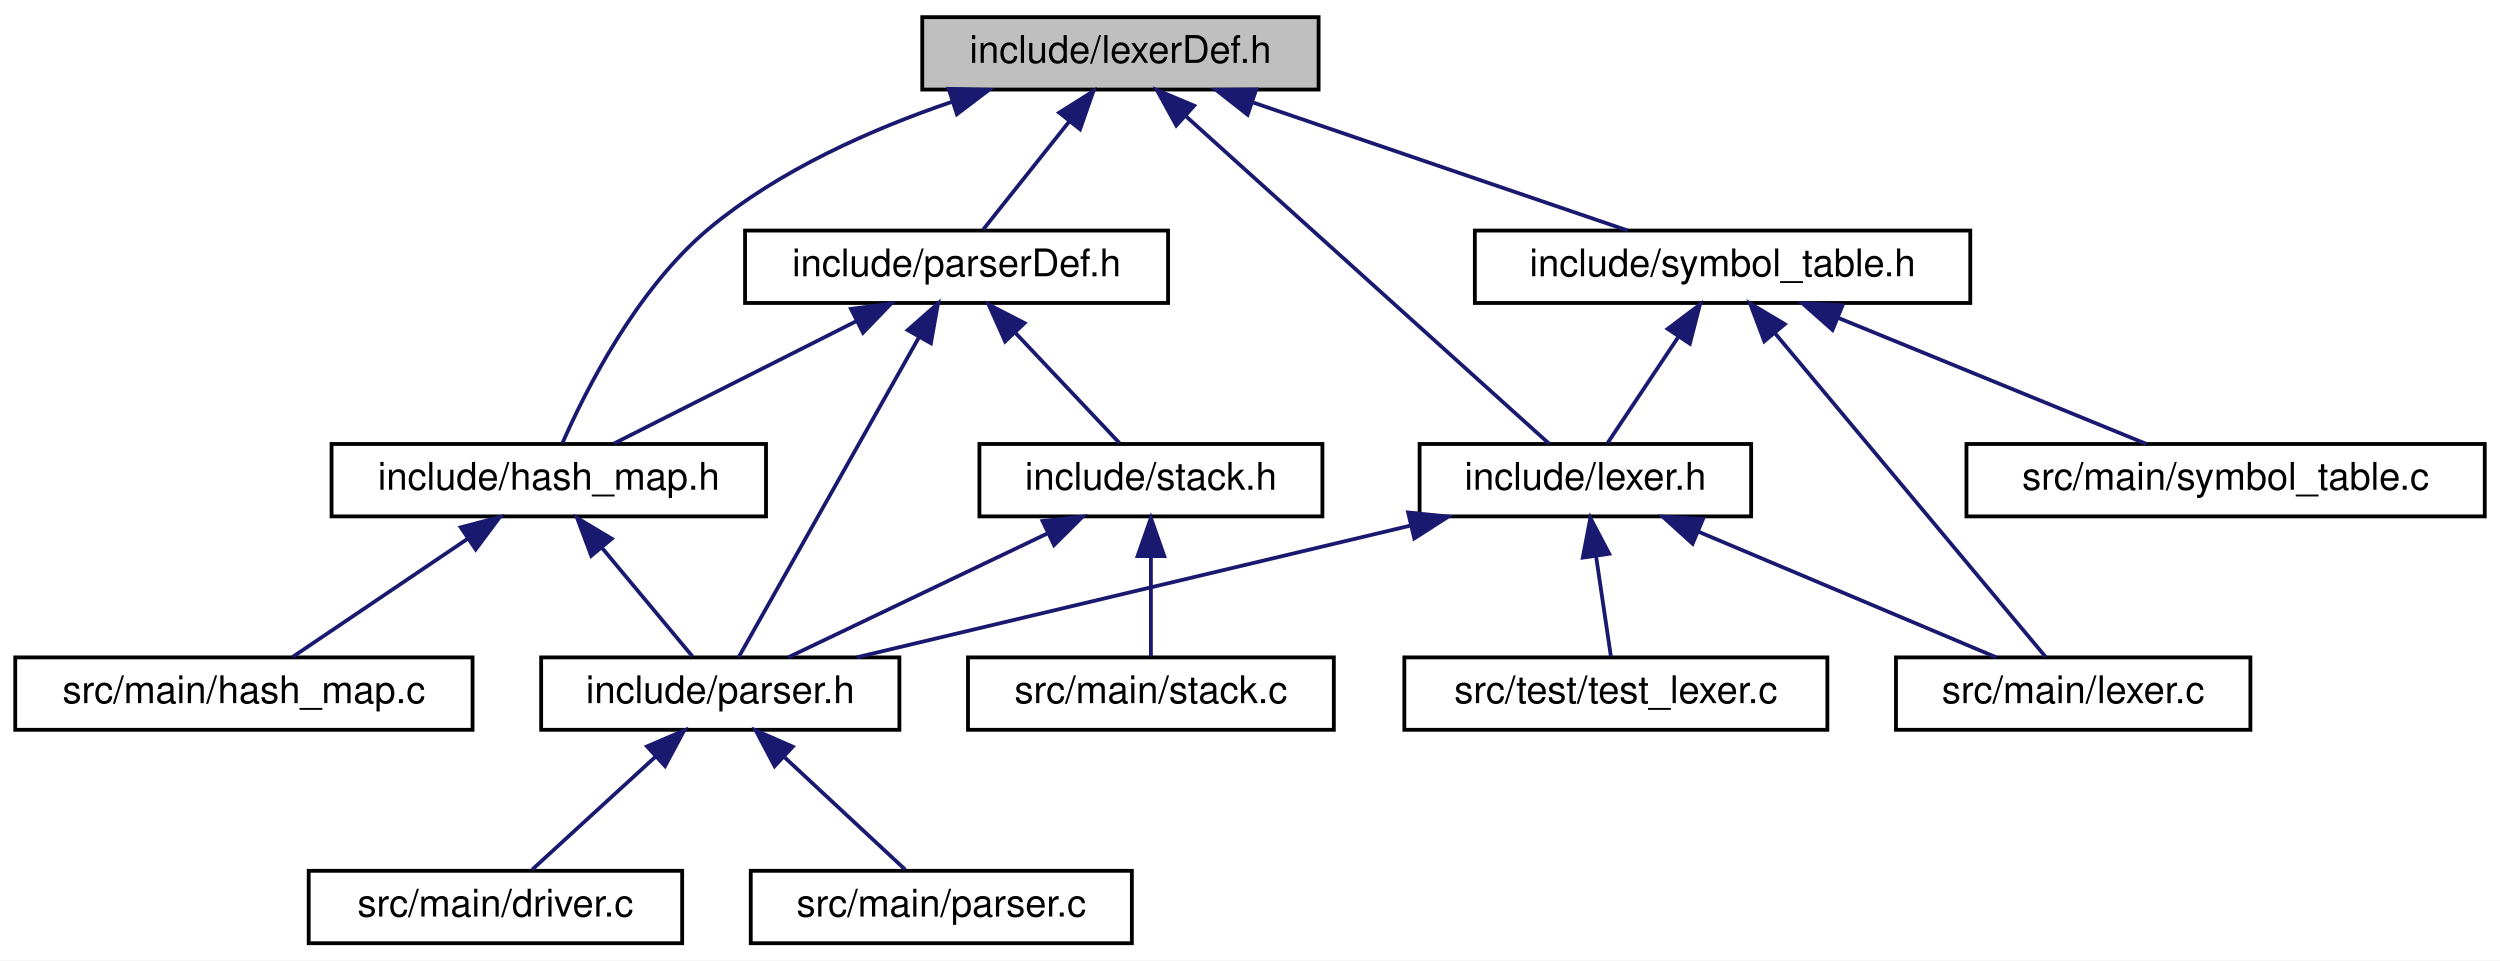
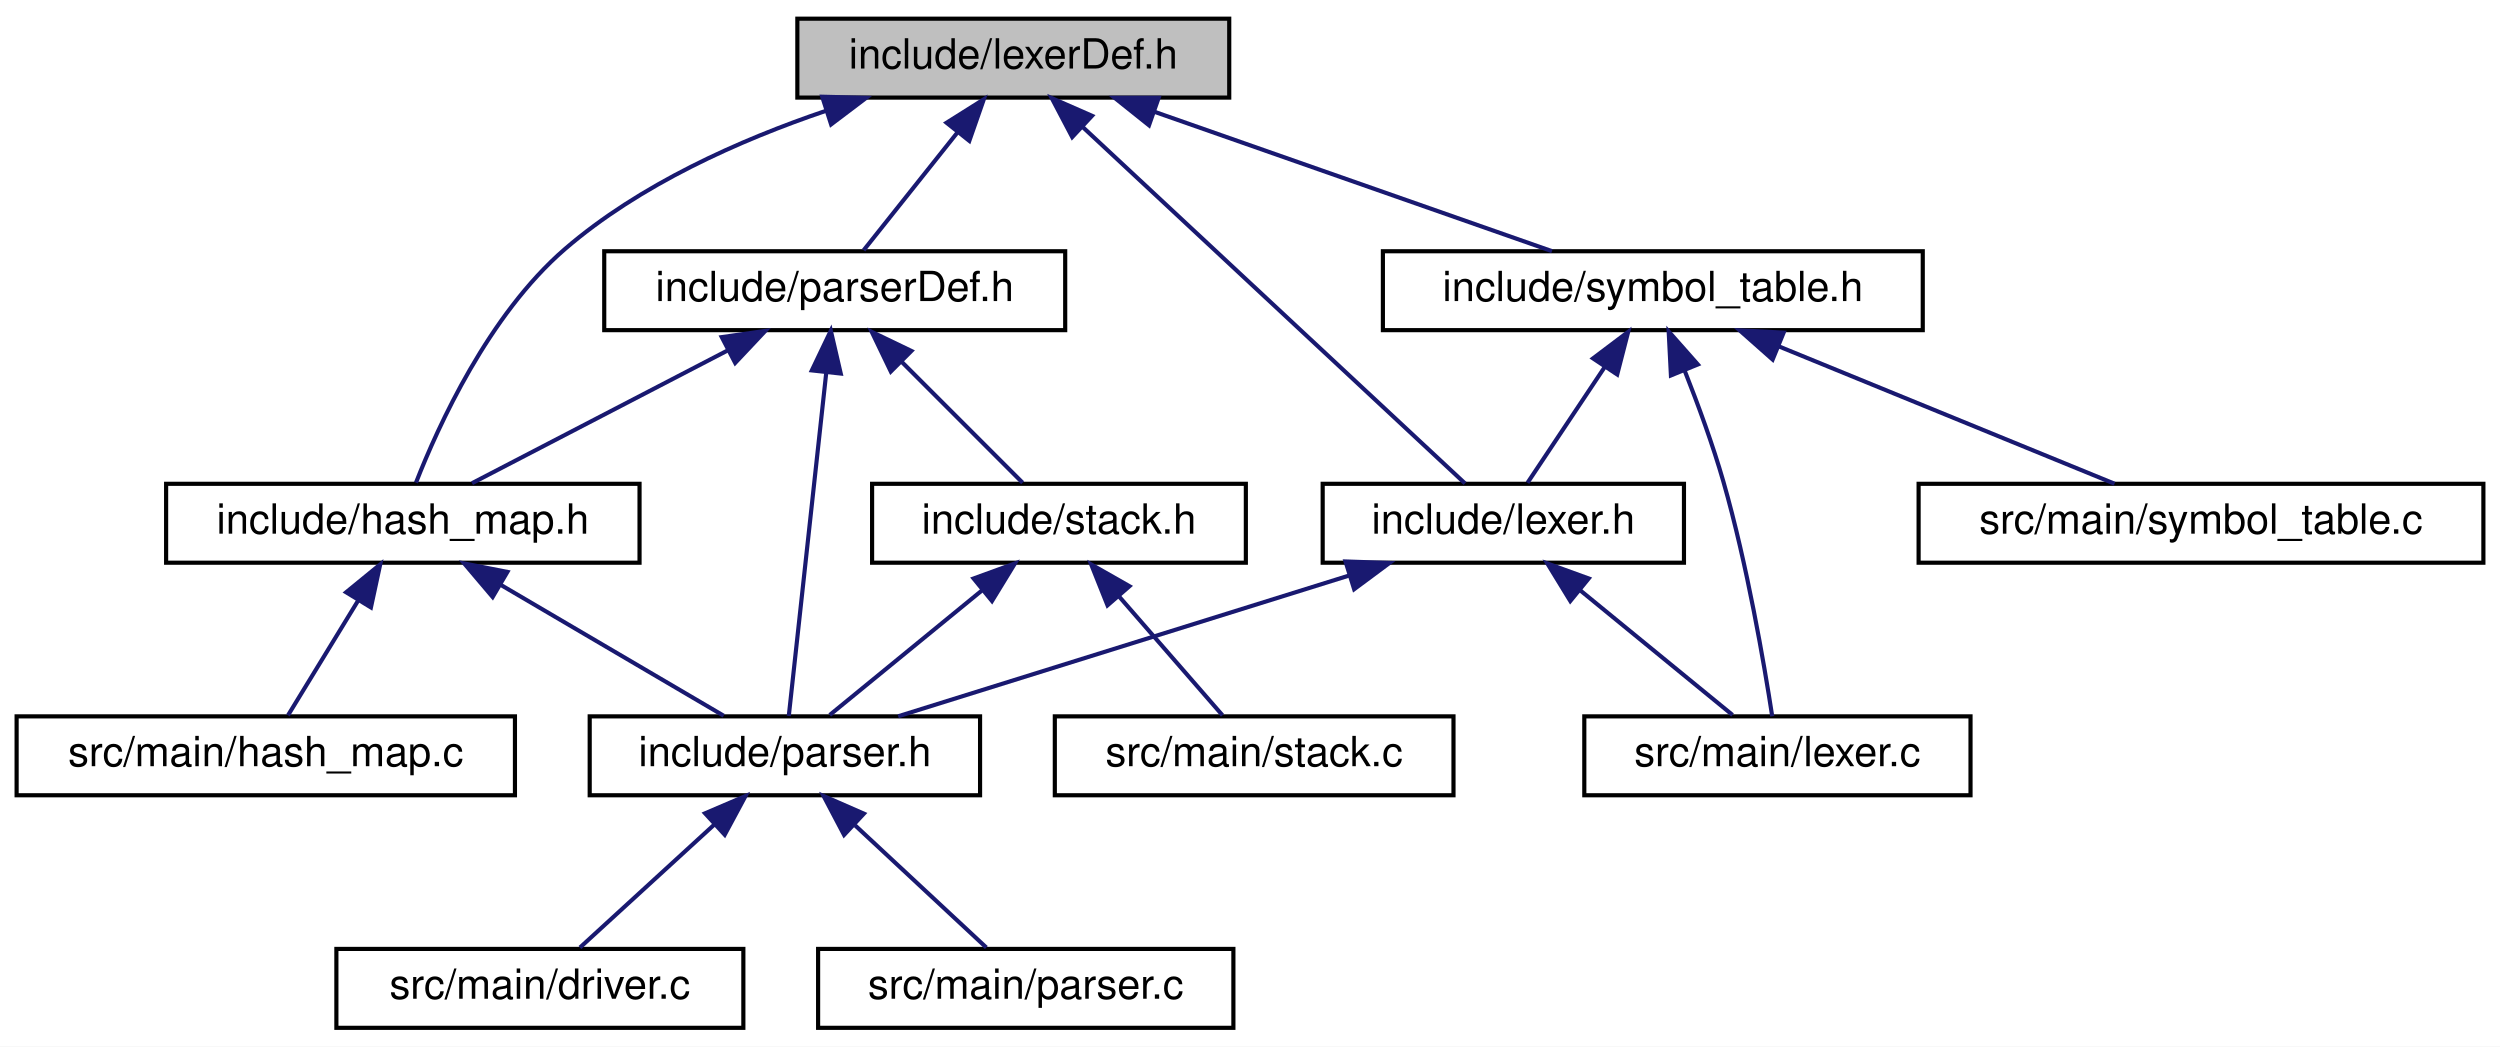
- <svg xmlns="http://www.w3.org/2000/svg" xmlns:xlink="http://www.w3.org/1999/xlink" width="656pt" height="252pt" viewBox="0.00 0.00 656.00 252.00">
+ <svg xmlns="http://www.w3.org/2000/svg" xmlns:xlink="http://www.w3.org/1999/xlink" width="602pt" height="252pt" viewBox="0.00 0.00 602.00 252.00">
  <g id="graph0" class="graph" transform="scale(1 1) rotate(0) translate(4 248)">
-     <polygon fill="white" stroke="transparent" points="-4,4 -4,-248 652,-248 652,4 -4,4" />
+     <polygon fill="white" stroke="transparent" points="-4,4 -4,-248 598,-248 598,4 -4,4" />
    <g id="node1" class="node">
      <g id="a_node1">
        <a xlink:title=" ">
-           <polygon fill="#bfbfbf" stroke="black" points="238,-224.5 238,-243.5 342,-243.5 342,-224.5 238,-224.5" />
-           <text text-anchor="middle" x="290" y="-231.5" font-family="Helvetica,sans-Serif" font-size="10.00">include/lexerDef.h</text>
+           <polygon fill="#bfbfbf" stroke="black" points="188,-224.5 188,-243.5 292,-243.5 292,-224.5 188,-224.5" />
+           <text text-anchor="middle" x="240" y="-231.5" font-family="Helvetica,sans-Serif" font-size="10.00">include/lexerDef.h</text>
        </a>
      </g>
    </g>
    <g id="node2" class="node">
      <g id="a_node2">
        <a xlink:href="hash__map_8h.html" target="_top" xlink:title=" ">
-           <polygon fill="white" stroke="black" points="83,-112.5 83,-131.5 197,-131.5 197,-112.5 83,-112.5" />
-           <text text-anchor="middle" x="140" y="-119.5" font-family="Helvetica,sans-Serif" font-size="10.00">include/hash_map.h</text>
+           <polygon fill="white" stroke="black" points="36,-112.5 36,-131.5 150,-131.5 150,-112.5 36,-112.5" />
+           <text text-anchor="middle" x="93" y="-119.5" font-family="Helvetica,sans-Serif" font-size="10.00">include/hash_map.h</text>
        </a>
      </g>
    </g>
    <g id="edge1" class="edge">
-       <path fill="none" stroke="midnightblue" d="M245.86,-221.31C224.89,-214.18 200.44,-203.4 182,-188 163.03,-172.15 149.63,-145.51 143.6,-131.77" />
-       <polygon fill="midnightblue" stroke="midnightblue" points="244.94,-224.69 255.53,-224.43 247.09,-218.03 244.94,-224.69" />
+       <path fill="none" stroke="midnightblue" d="M194.95,-221.34C174.08,-214.27 149.98,-203.53 132,-188 113.68,-172.17 101.55,-145.52 96.17,-131.78" />
+       <polygon fill="midnightblue" stroke="midnightblue" points="193.99,-224.71 204.58,-224.44 196.13,-218.05 193.99,-224.71" />
    </g>
    <g id="node7" class="node">
      <g id="a_node7">
        <a xlink:href="lexer_8h.html" target="_top" xlink:title=" ">
-           <polygon fill="white" stroke="black" points="368.5,-112.5 368.5,-131.5 455.5,-131.5 455.5,-112.5 368.5,-112.5" />
-           <text text-anchor="middle" x="412" y="-119.5" font-family="Helvetica,sans-Serif" font-size="10.00">include/lexer.h</text>
+           <polygon fill="white" stroke="black" points="314.5,-112.5 314.5,-131.5 401.5,-131.5 401.5,-112.5 314.5,-112.5" />
+           <text text-anchor="middle" x="358" y="-119.5" font-family="Helvetica,sans-Serif" font-size="10.00">include/lexer.h</text>
        </a>
      </g>
    </g>
    <g id="edge6" class="edge">
-       <path fill="none" stroke="midnightblue" d="M307.18,-217.51C333.25,-194.01 381.93,-150.11 402.47,-131.59" />
-       <polygon fill="midnightblue" stroke="midnightblue" points="304.66,-215.07 299.57,-224.37 309.34,-220.27 304.66,-215.07" />
+       <path fill="none" stroke="midnightblue" d="M256.61,-217.51C281.83,-194.01 328.92,-150.11 348.78,-131.59" />
+       <polygon fill="midnightblue" stroke="midnightblue" points="254.19,-214.99 249.26,-224.37 258.96,-220.11 254.19,-214.99" />
    </g>
-     <g id="node10" class="node">
-       <g id="a_node10">
+     <g id="node9" class="node">
+       <g id="a_node9">
        <a xlink:href="parserDef_8h.html" target="_top" xlink:title=" ">
-           <polygon fill="white" stroke="black" points="191.5,-168.5 191.5,-187.5 302.5,-187.5 302.5,-168.5 191.5,-168.5" />
-           <text text-anchor="middle" x="247" y="-175.5" font-family="Helvetica,sans-Serif" font-size="10.00">include/parserDef.h</text>
+           <polygon fill="white" stroke="black" points="141.5,-168.5 141.5,-187.5 252.5,-187.5 252.5,-168.5 141.5,-168.5" />
+           <text text-anchor="middle" x="197" y="-175.5" font-family="Helvetica,sans-Serif" font-size="10.00">include/parserDef.h</text>
        </a>
      </g>
    </g>
-     <g id="edge10" class="edge">
-       <path fill="none" stroke="midnightblue" d="M276.58,-216.14C269.09,-206.74 260.06,-195.4 253.97,-187.75" />
-       <polygon fill="midnightblue" stroke="midnightblue" points="273.93,-218.44 282.9,-224.08 279.41,-214.08 273.93,-218.44" />
+     <g id="edge9" class="edge">
+       <path fill="none" stroke="midnightblue" d="M226.58,-216.14C219.09,-206.74 210.06,-195.4 203.97,-187.75" />
+       <polygon fill="midnightblue" stroke="midnightblue" points="223.93,-218.44 232.9,-224.08 229.41,-214.08 223.93,-218.44" />
    </g>
-     <g id="node13" class="node">
-       <g id="a_node13">
+     <g id="node12" class="node">
+       <g id="a_node12">
        <a xlink:href="symbol__table_8h.html" target="_top" xlink:title=" ">
-           <polygon fill="white" stroke="black" points="383,-168.5 383,-187.5 513,-187.5 513,-168.5 383,-168.5" />
-           <text text-anchor="middle" x="448" y="-175.5" font-family="Helvetica,sans-Serif" font-size="10.00">include/symbol_table.h</text>
+           <polygon fill="white" stroke="black" points="329,-168.5 329,-187.5 459,-187.5 459,-168.5 329,-168.5" />
+           <text text-anchor="middle" x="394" y="-175.5" font-family="Helvetica,sans-Serif" font-size="10.00">include/symbol_table.h</text>
        </a>
      </g>
    </g>
-     <g id="edge16" class="edge">
-       <path fill="none" stroke="midnightblue" d="M324.61,-221.17C354.36,-211 396.55,-196.59 423.08,-187.52" />
-       <polygon fill="midnightblue" stroke="midnightblue" points="323.37,-217.9 315.04,-224.44 325.63,-224.52 323.37,-217.9" />
+     <g id="edge15" class="edge">
+       <path fill="none" stroke="midnightblue" d="M274.11,-221.04C303.09,-210.88 343.96,-196.55 369.71,-187.52" />
+       <polygon fill="midnightblue" stroke="midnightblue" points="272.68,-217.83 264.4,-224.44 275,-224.44 272.68,-217.83" />
    </g>
    <g id="node3" class="node">
      <g id="a_node3">
+         <a xlink:href="hash__map_8c.html" target="_top" xlink:title=" ">
+           <polygon fill="white" stroke="black" points="0,-56.5 0,-75.5 120,-75.5 120,-56.5 0,-56.5" />
+           <text text-anchor="middle" x="60" y="-63.5" font-family="Helvetica,sans-Serif" font-size="10.00">src/main/hash_map.c</text>
+         </a>
+       </g>
+     </g>
+     <g id="edge2" class="edge">
+       <path fill="none" stroke="midnightblue" d="M82.17,-103.27C76.53,-94.05 69.88,-83.17 65.35,-75.75" />
+       <polygon fill="midnightblue" stroke="midnightblue" points="79.35,-105.38 87.55,-112.08 85.32,-101.73 79.35,-105.38" />
+     </g>
+     <g id="node4" class="node">
+       <g id="a_node4">
        <a xlink:href="parser_8h.html" target="_top" xlink:title=" ">
          <polygon fill="white" stroke="black" points="138,-56.5 138,-75.5 232,-75.5 232,-56.5 138,-56.5" />
          <text text-anchor="middle" x="185" y="-63.5" font-family="Helvetica,sans-Serif" font-size="10.00">include/parser.h</text>
        </a>
      </g>
    </g>
-     <g id="edge2" class="edge">
-       <path fill="none" stroke="midnightblue" d="M154.05,-104.14C161.89,-94.74 171.33,-83.4 177.71,-75.75" />
-       <polygon fill="midnightblue" stroke="midnightblue" points="151.14,-102.16 147.43,-112.08 156.52,-106.64 151.14,-102.16" />
+     <g id="edge3" class="edge">
+       <path fill="none" stroke="midnightblue" d="M116.55,-107.18C133.48,-97.24 155.78,-84.15 170.26,-75.65" />
+       <polygon fill="midnightblue" stroke="midnightblue" points="114.63,-104.24 107.78,-112.32 118.18,-110.28 114.63,-104.24" />
    </g>
-     <g id="node6" class="node">
-       <g id="a_node6">
-         <a xlink:href="hash__map_8c.html" target="_top" xlink:title=" ">
-           <polygon fill="white" stroke="black" points="0,-56.5 0,-75.5 120,-75.5 120,-56.5 0,-56.5" />
-           <text text-anchor="middle" x="60" y="-63.5" font-family="Helvetica,sans-Serif" font-size="10.00">src/main/hash_map.c</text>
-         </a>
-       </g>
-     </g>
-     <g id="edge5" class="edge">
-       <path fill="none" stroke="midnightblue" d="M118.7,-106.62C104.08,-96.76 85.17,-83.99 72.82,-75.65" />
-       <polygon fill="midnightblue" stroke="midnightblue" points="116.9,-109.63 127.15,-112.32 120.82,-103.83 116.9,-109.63" />
-     </g>
-     <g id="node4" class="node">
-       <g id="a_node4">
+     <g id="node5" class="node">
+       <g id="a_node5">
        <a xlink:href="driver_8c.html" target="_top" xlink:title=" ">
          <polygon fill="white" stroke="black" points="77,-0.5 77,-19.5 175,-19.5 175,-0.5 77,-0.5" />
          <text text-anchor="middle" x="126" y="-7.5" font-family="Helvetica,sans-Serif" font-size="10.00">src/main/driver.c</text>
        </a>
      </g>
    </g>
-     <g id="edge3" class="edge">
+     <g id="edge4" class="edge">
      <path fill="none" stroke="midnightblue" d="M168.11,-49.54C157.59,-39.91 144.43,-27.87 135.65,-19.83" />
      <polygon fill="midnightblue" stroke="midnightblue" points="165.78,-52.15 175.52,-56.32 170.51,-46.99 165.78,-52.15" />
    </g>
-     <g id="node5" class="node">
-       <g id="a_node5">
+     <g id="node6" class="node">
+       <g id="a_node6">
        <a xlink:href="parser_8c.html" target="_top" xlink:title=" ">
          <polygon fill="white" stroke="black" points="193,-0.5 193,-19.5 293,-19.5 293,-0.5 193,-0.5" />
          <text text-anchor="middle" x="243" y="-7.5" font-family="Helvetica,sans-Serif" font-size="10.00">src/main/parser.c</text>
        </a>
      </g>
    </g>
-     <g id="edge4" class="edge">
+     <g id="edge5" class="edge">
      <path fill="none" stroke="midnightblue" d="M201.91,-49.25C212.2,-39.67 224.97,-27.79 233.51,-19.83" />
      <polygon fill="midnightblue" stroke="midnightblue" points="199.25,-46.95 194.32,-56.32 204.02,-52.07 199.25,-46.95" />
    </g>
-     <g id="edge7" class="edge">
-       <path fill="none" stroke="midnightblue" d="M366.13,-110.09C323.25,-99.89 260.08,-84.86 220.8,-75.52" />
-       <polygon fill="midnightblue" stroke="midnightblue" points="365.49,-113.53 376.03,-112.44 367.11,-106.72 365.49,-113.53" />
+     <g id="edge8" class="edge">
+       <path fill="none" stroke="midnightblue" d="M320.95,-109.44C288.34,-99.26 241.59,-84.66 212.28,-75.52" />
+       <polygon fill="midnightblue" stroke="midnightblue" points="320,-112.8 330.59,-112.44 322.08,-106.12 320,-112.8" />
    </g>
    <g id="node8" class="node">
      <g id="a_node8">
        <a xlink:href="lexer_8c.html" target="_top" xlink:title=" ">
-           <polygon fill="white" stroke="black" points="493.5,-56.5 493.5,-75.5 586.5,-75.5 586.5,-56.5 493.5,-56.5" />
-           <text text-anchor="middle" x="540" y="-63.5" font-family="Helvetica,sans-Serif" font-size="10.00">src/main/lexer.c</text>
+           <polygon fill="white" stroke="black" points="377.5,-56.5 377.5,-75.5 470.5,-75.5 470.5,-56.5 377.5,-56.5" />
+           <text text-anchor="middle" x="424" y="-63.5" font-family="Helvetica,sans-Serif" font-size="10.00">src/main/lexer.c</text>
        </a>
      </g>
    </g>
-     <g id="edge8" class="edge">
-       <path fill="none" stroke="midnightblue" d="M441.62,-108.5C465.62,-98.38 498.78,-84.39 519.81,-75.52" />
-       <polygon fill="midnightblue" stroke="midnightblue" points="440.14,-105.33 432.28,-112.44 442.86,-111.78 440.14,-105.33" />
+     <g id="edge7" class="edge">
+       <path fill="none" stroke="midnightblue" d="M376.55,-105.82C388.38,-96.15 403.29,-83.95 413.2,-75.83" />
+       <polygon fill="midnightblue" stroke="midnightblue" points="374.13,-103.28 368.6,-112.32 378.56,-108.7 374.13,-103.28" />
    </g>
-     <g id="node9" class="node">
-       <g id="a_node9">
-         <a xlink:href="test__lexer_8c.html" target="_top" xlink:title=" ">
-           <polygon fill="white" stroke="black" points="364.5,-56.5 364.5,-75.5 475.5,-75.5 475.5,-56.5 364.5,-56.5" />
-           <text text-anchor="middle" x="420" y="-63.5" font-family="Helvetica,sans-Serif" font-size="10.00">src/test/test_lexer.c</text>
+     <g id="edge10" class="edge">
+       <path fill="none" stroke="midnightblue" d="M171.17,-163.59C151.94,-153.61 126.26,-140.27 109.67,-131.65" />
+       <polygon fill="midnightblue" stroke="midnightblue" points="169.8,-166.82 180.29,-168.32 173.03,-160.61 169.8,-166.82" />
+     </g>
+     <g id="edge11" class="edge">
+       <path fill="none" stroke="midnightblue" d="M194.97,-158.35C192.34,-134.25 187.87,-93.31 185.94,-75.59" />
+       <polygon fill="midnightblue" stroke="midnightblue" points="191.49,-158.81 196.06,-168.37 198.45,-158.05 191.49,-158.81" />
+     </g>
+     <g id="node10" class="node">
+       <g id="a_node10">
+         <a xlink:href="stack_8h.html" target="_top" xlink:title=" ">
+           <polygon fill="white" stroke="black" points="206,-112.5 206,-131.5 296,-131.5 296,-112.5 206,-112.5" />
+           <text text-anchor="middle" x="251" y="-119.5" font-family="Helvetica,sans-Serif" font-size="10.00">include/stack.h</text>
        </a>
      </g>
    </g>
-     <g id="edge9" class="edge">
-       <path fill="none" stroke="midnightblue" d="M414.8,-102.1C416.13,-93.14 417.65,-82.86 418.7,-75.75" />
-       <polygon fill="midnightblue" stroke="midnightblue" points="411.32,-101.68 413.32,-112.08 418.25,-102.7 411.32,-101.68" />
+     <g id="edge12" class="edge">
+       <path fill="none" stroke="midnightblue" d="M213,-161C222.57,-151.43 234.36,-139.64 242.25,-131.75" />
+       <polygon fill="midnightblue" stroke="midnightblue" points="210.51,-158.54 205.92,-168.08 215.46,-163.49 210.51,-158.54" />
    </g>
-     <g id="edge11" class="edge">
-       <path fill="none" stroke="midnightblue" d="M220.7,-163.73C200.89,-153.73 174.29,-140.31 157.15,-131.65" />
-       <polygon fill="midnightblue" stroke="midnightblue" points="219.3,-166.94 229.81,-168.32 222.46,-160.69 219.3,-166.94" />
-     </g>
-     <g id="edge12" class="edge">
-       <path fill="none" stroke="midnightblue" d="M237.22,-159.64C223.75,-135.74 200.01,-93.63 189.84,-75.59" />
-       <polygon fill="midnightblue" stroke="midnightblue" points="234.18,-161.38 242.13,-168.37 240.27,-157.94 234.18,-161.38" />
+     <g id="edge14" class="edge">
+       <path fill="none" stroke="midnightblue" d="M232.45,-105.82C220.62,-96.15 205.71,-83.95 195.8,-75.83" />
+       <polygon fill="midnightblue" stroke="midnightblue" points="230.44,-108.7 240.4,-112.32 234.87,-103.28 230.44,-108.7" />
    </g>
    <g id="node11" class="node">
      <g id="a_node11">
-         <a xlink:href="stack_8h.html" target="_top" xlink:title=" ">
-           <polygon fill="white" stroke="black" points="253,-112.5 253,-131.5 343,-131.5 343,-112.5 253,-112.5" />
-           <text text-anchor="middle" x="298" y="-119.5" font-family="Helvetica,sans-Serif" font-size="10.00">include/stack.h</text>
-         </a>
-       </g>
-     </g>
-     <g id="edge13" class="edge">
-       <path fill="none" stroke="midnightblue" d="M262.38,-160.72C271.37,-151.2 282.36,-139.56 289.74,-131.75" />
-       <polygon fill="midnightblue" stroke="midnightblue" points="259.74,-158.41 255.42,-168.08 264.83,-163.22 259.74,-158.41" />
-     </g>
-     <g id="edge14" class="edge">
-       <path fill="none" stroke="midnightblue" d="M271,-108.1C249.89,-98.01 221.14,-84.27 202.82,-75.52" />
-       <polygon fill="midnightblue" stroke="midnightblue" points="269.56,-111.29 280.09,-112.44 272.58,-104.97 269.56,-111.29" />
-     </g>
-     <g id="node12" class="node">
-       <g id="a_node12">
        <a xlink:href="stack_8c.html" target="_top" xlink:title=" ">
          <polygon fill="white" stroke="black" points="250,-56.5 250,-75.5 346,-75.5 346,-56.5 250,-56.5" />
          <text text-anchor="middle" x="298" y="-63.5" font-family="Helvetica,sans-Serif" font-size="10.00">src/main/stack.c</text>
        </a>
      </g>
    </g>
-     <g id="edge15" class="edge">
-       <path fill="none" stroke="midnightblue" d="M298,-101.8C298,-92.91 298,-82.78 298,-75.75" />
-       <polygon fill="midnightblue" stroke="midnightblue" points="294.5,-102.08 298,-112.08 301.5,-102.08 294.5,-102.08" />
-     </g>
-     <g id="edge17" class="edge">
-       <path fill="none" stroke="midnightblue" d="M436.38,-159.57C430.18,-150.27 422.83,-139.25 417.83,-131.75" />
-       <polygon fill="midnightblue" stroke="midnightblue" points="433.6,-161.7 442.06,-168.08 439.42,-157.82 433.6,-161.7" />
+     <g id="edge13" class="edge">
+       <path fill="none" stroke="midnightblue" d="M265.42,-104.43C273.66,-94.97 283.65,-83.48 290.38,-75.75" />
+       <polygon fill="midnightblue" stroke="midnightblue" points="262.69,-102.24 258.76,-112.08 267.97,-106.84 262.69,-102.24" />
    </g>
    <g id="edge18" class="edge">
-       <path fill="none" stroke="midnightblue" d="M461.73,-160.59C481.56,-136.87 517.53,-93.87 532.81,-75.59" />
-       <polygon fill="midnightblue" stroke="midnightblue" points="458.95,-158.45 455.22,-168.37 464.32,-162.94 458.95,-158.45" />
+       <path fill="none" stroke="midnightblue" d="M382.38,-159.57C376.18,-150.27 368.83,-139.25 363.83,-131.75" />
+       <polygon fill="midnightblue" stroke="midnightblue" points="379.6,-161.7 388.06,-168.08 385.42,-157.82 379.6,-161.7" />
    </g>
-     <g id="node14" class="node">
-       <g id="a_node14">
+     <g id="edge16" class="edge">
+       <path fill="none" stroke="midnightblue" d="M401.7,-158.67C404.89,-150.6 408.44,-140.93 411,-132 416.71,-112.09 420.82,-88.04 422.75,-75.52" />
+       <polygon fill="midnightblue" stroke="midnightblue" points="398.36,-157.6 397.82,-168.18 404.84,-160.24 398.36,-157.6" />
+     </g>
+     <g id="node13" class="node">
+       <g id="a_node13">
        <a xlink:href="symbol__table_8c.html" target="_top" xlink:title=" ">
-           <polygon fill="white" stroke="black" points="512,-112.5 512,-131.5 648,-131.5 648,-112.5 512,-112.5" />
-           <text text-anchor="middle" x="580" y="-119.5" font-family="Helvetica,sans-Serif" font-size="10.00">src/main/symbol_table.c</text>
+           <polygon fill="white" stroke="black" points="458,-112.5 458,-131.5 594,-131.5 594,-112.5 458,-112.5" />
+           <text text-anchor="middle" x="526" y="-119.5" font-family="Helvetica,sans-Serif" font-size="10.00">src/main/symbol_table.c</text>
        </a>
      </g>
    </g>
-     <g id="edge19" class="edge">
-       <path fill="none" stroke="midnightblue" d="M478.22,-164.64C502.99,-154.5 537.4,-140.43 559.18,-131.52" />
-       <polygon fill="midnightblue" stroke="midnightblue" points="476.85,-161.42 468.92,-168.44 479.5,-167.9 476.85,-161.42" />
+     <g id="edge17" class="edge">
+       <path fill="none" stroke="midnightblue" d="M424.22,-164.64C448.99,-154.5 483.4,-140.43 505.18,-131.52" />
+       <polygon fill="midnightblue" stroke="midnightblue" points="422.85,-161.42 414.92,-168.44 425.5,-167.9 422.85,-161.42" />
    </g>
  </g>
</svg>
